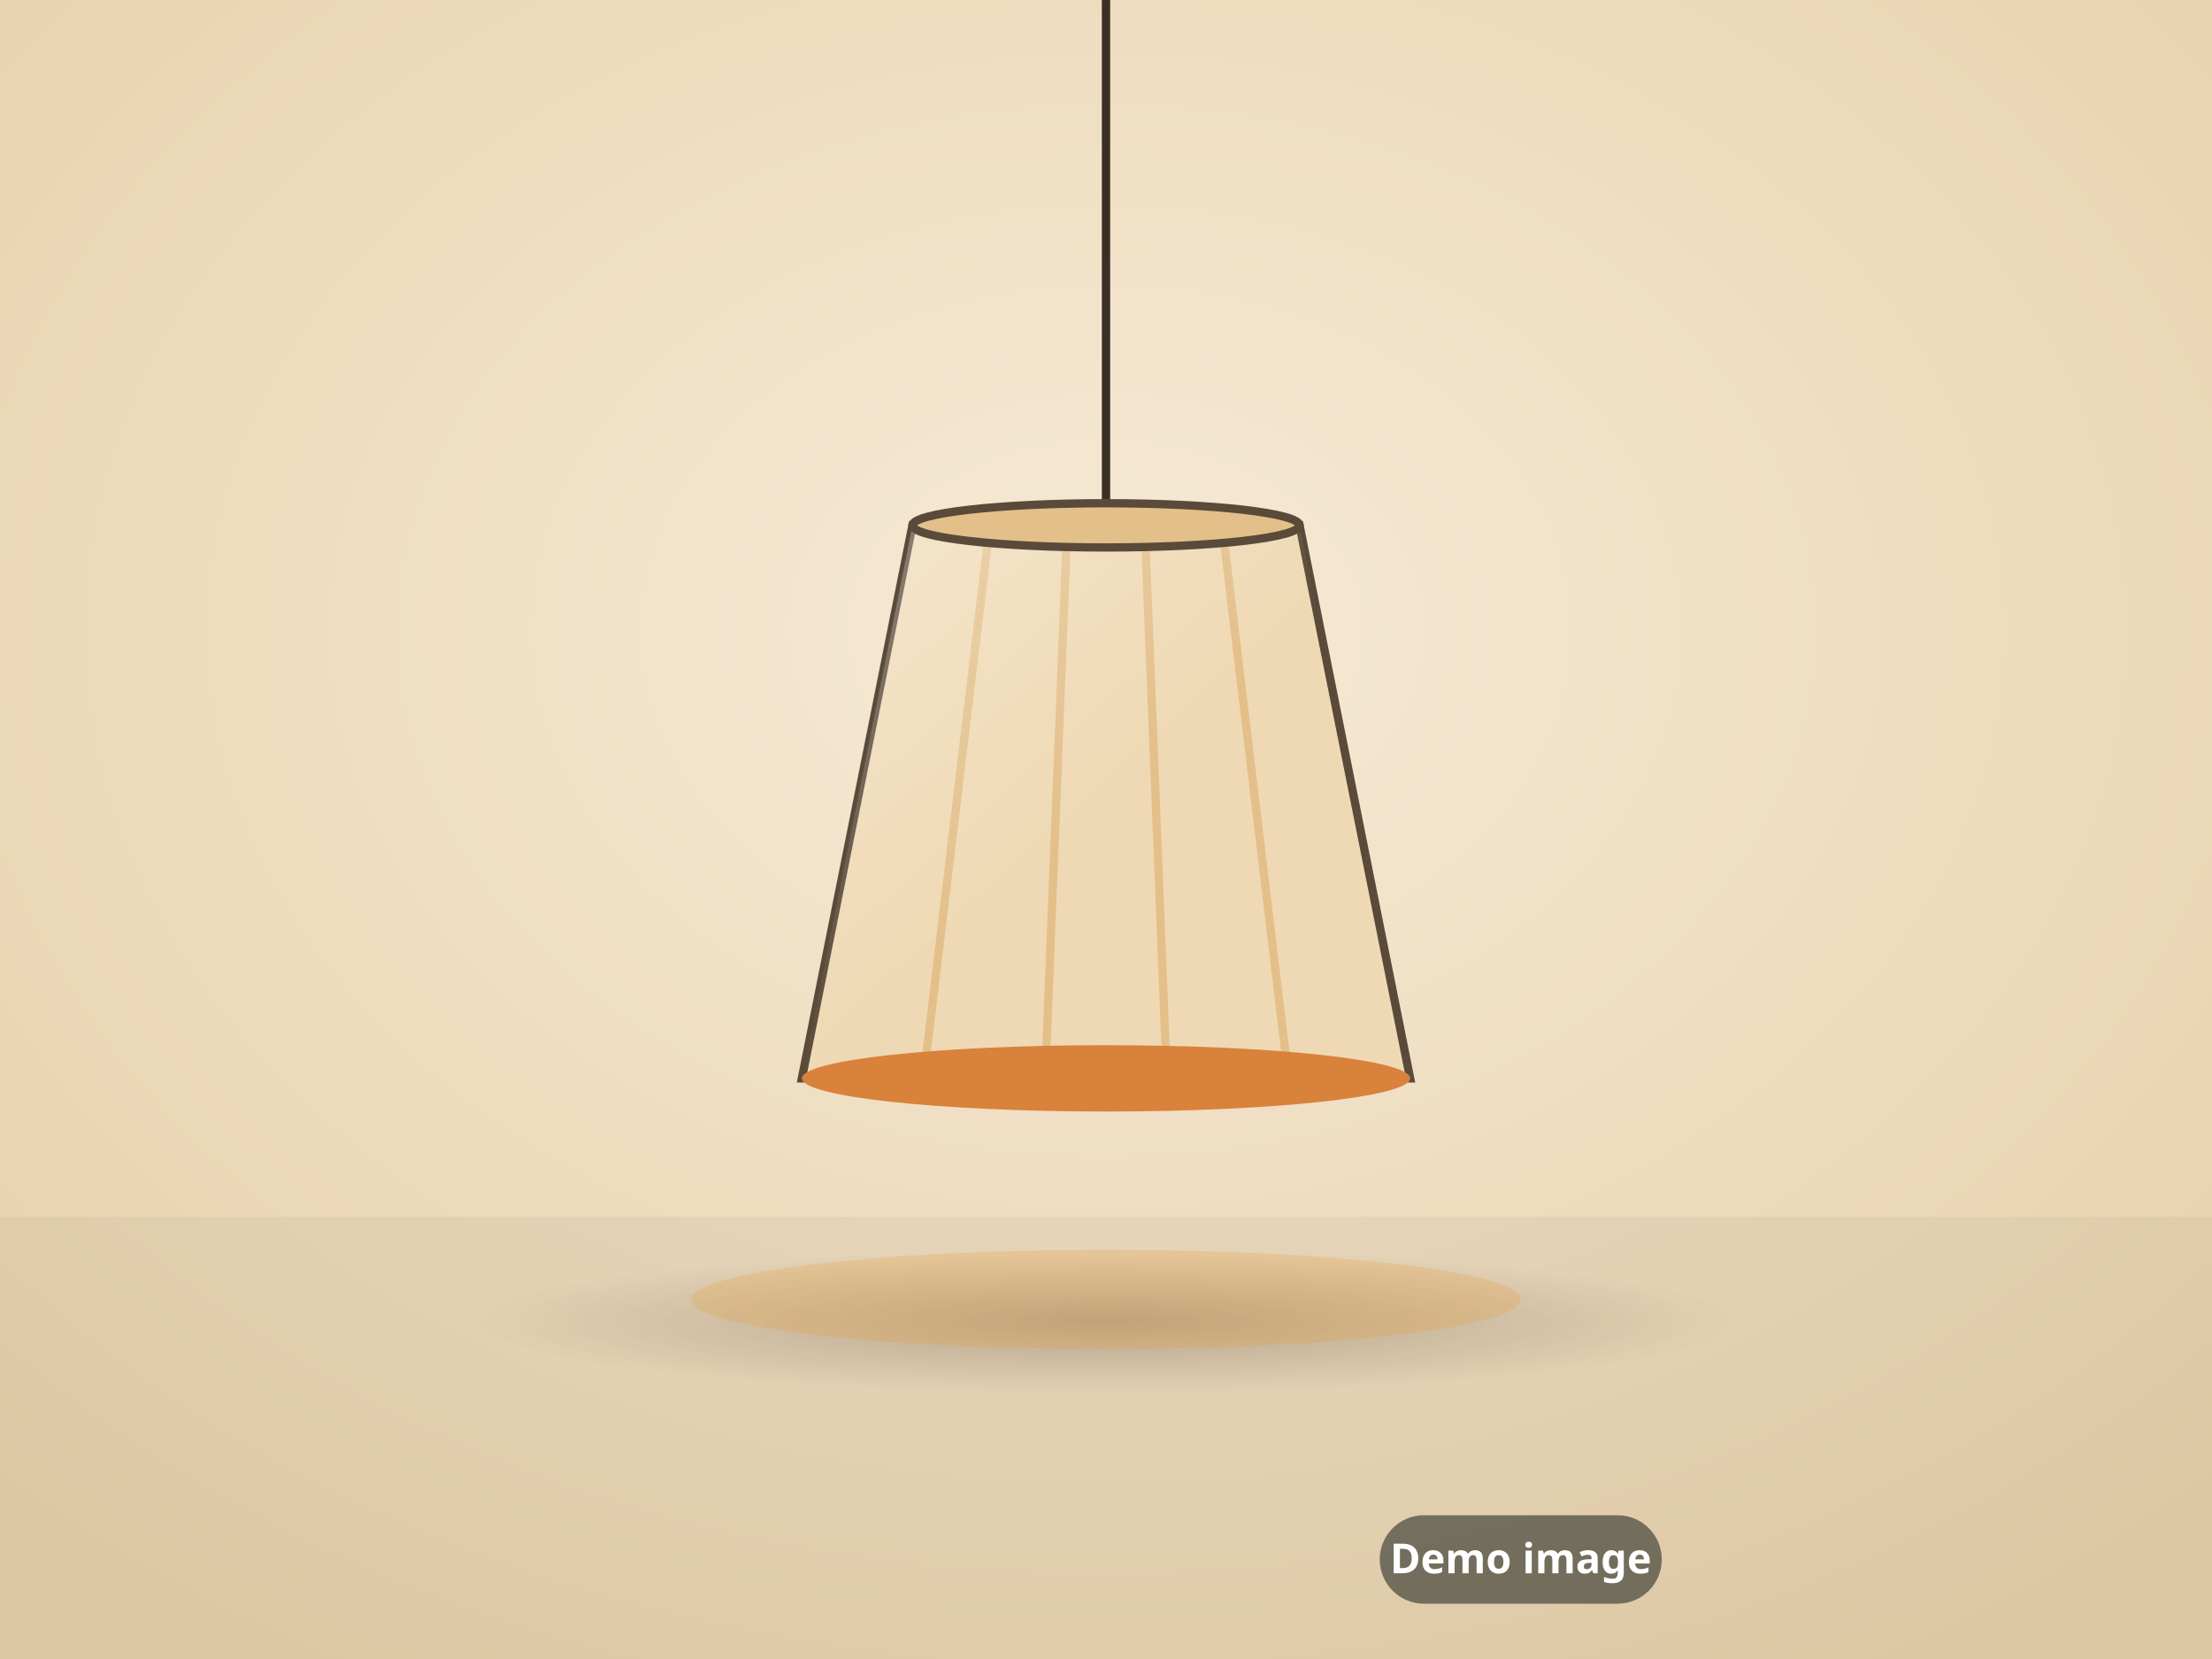
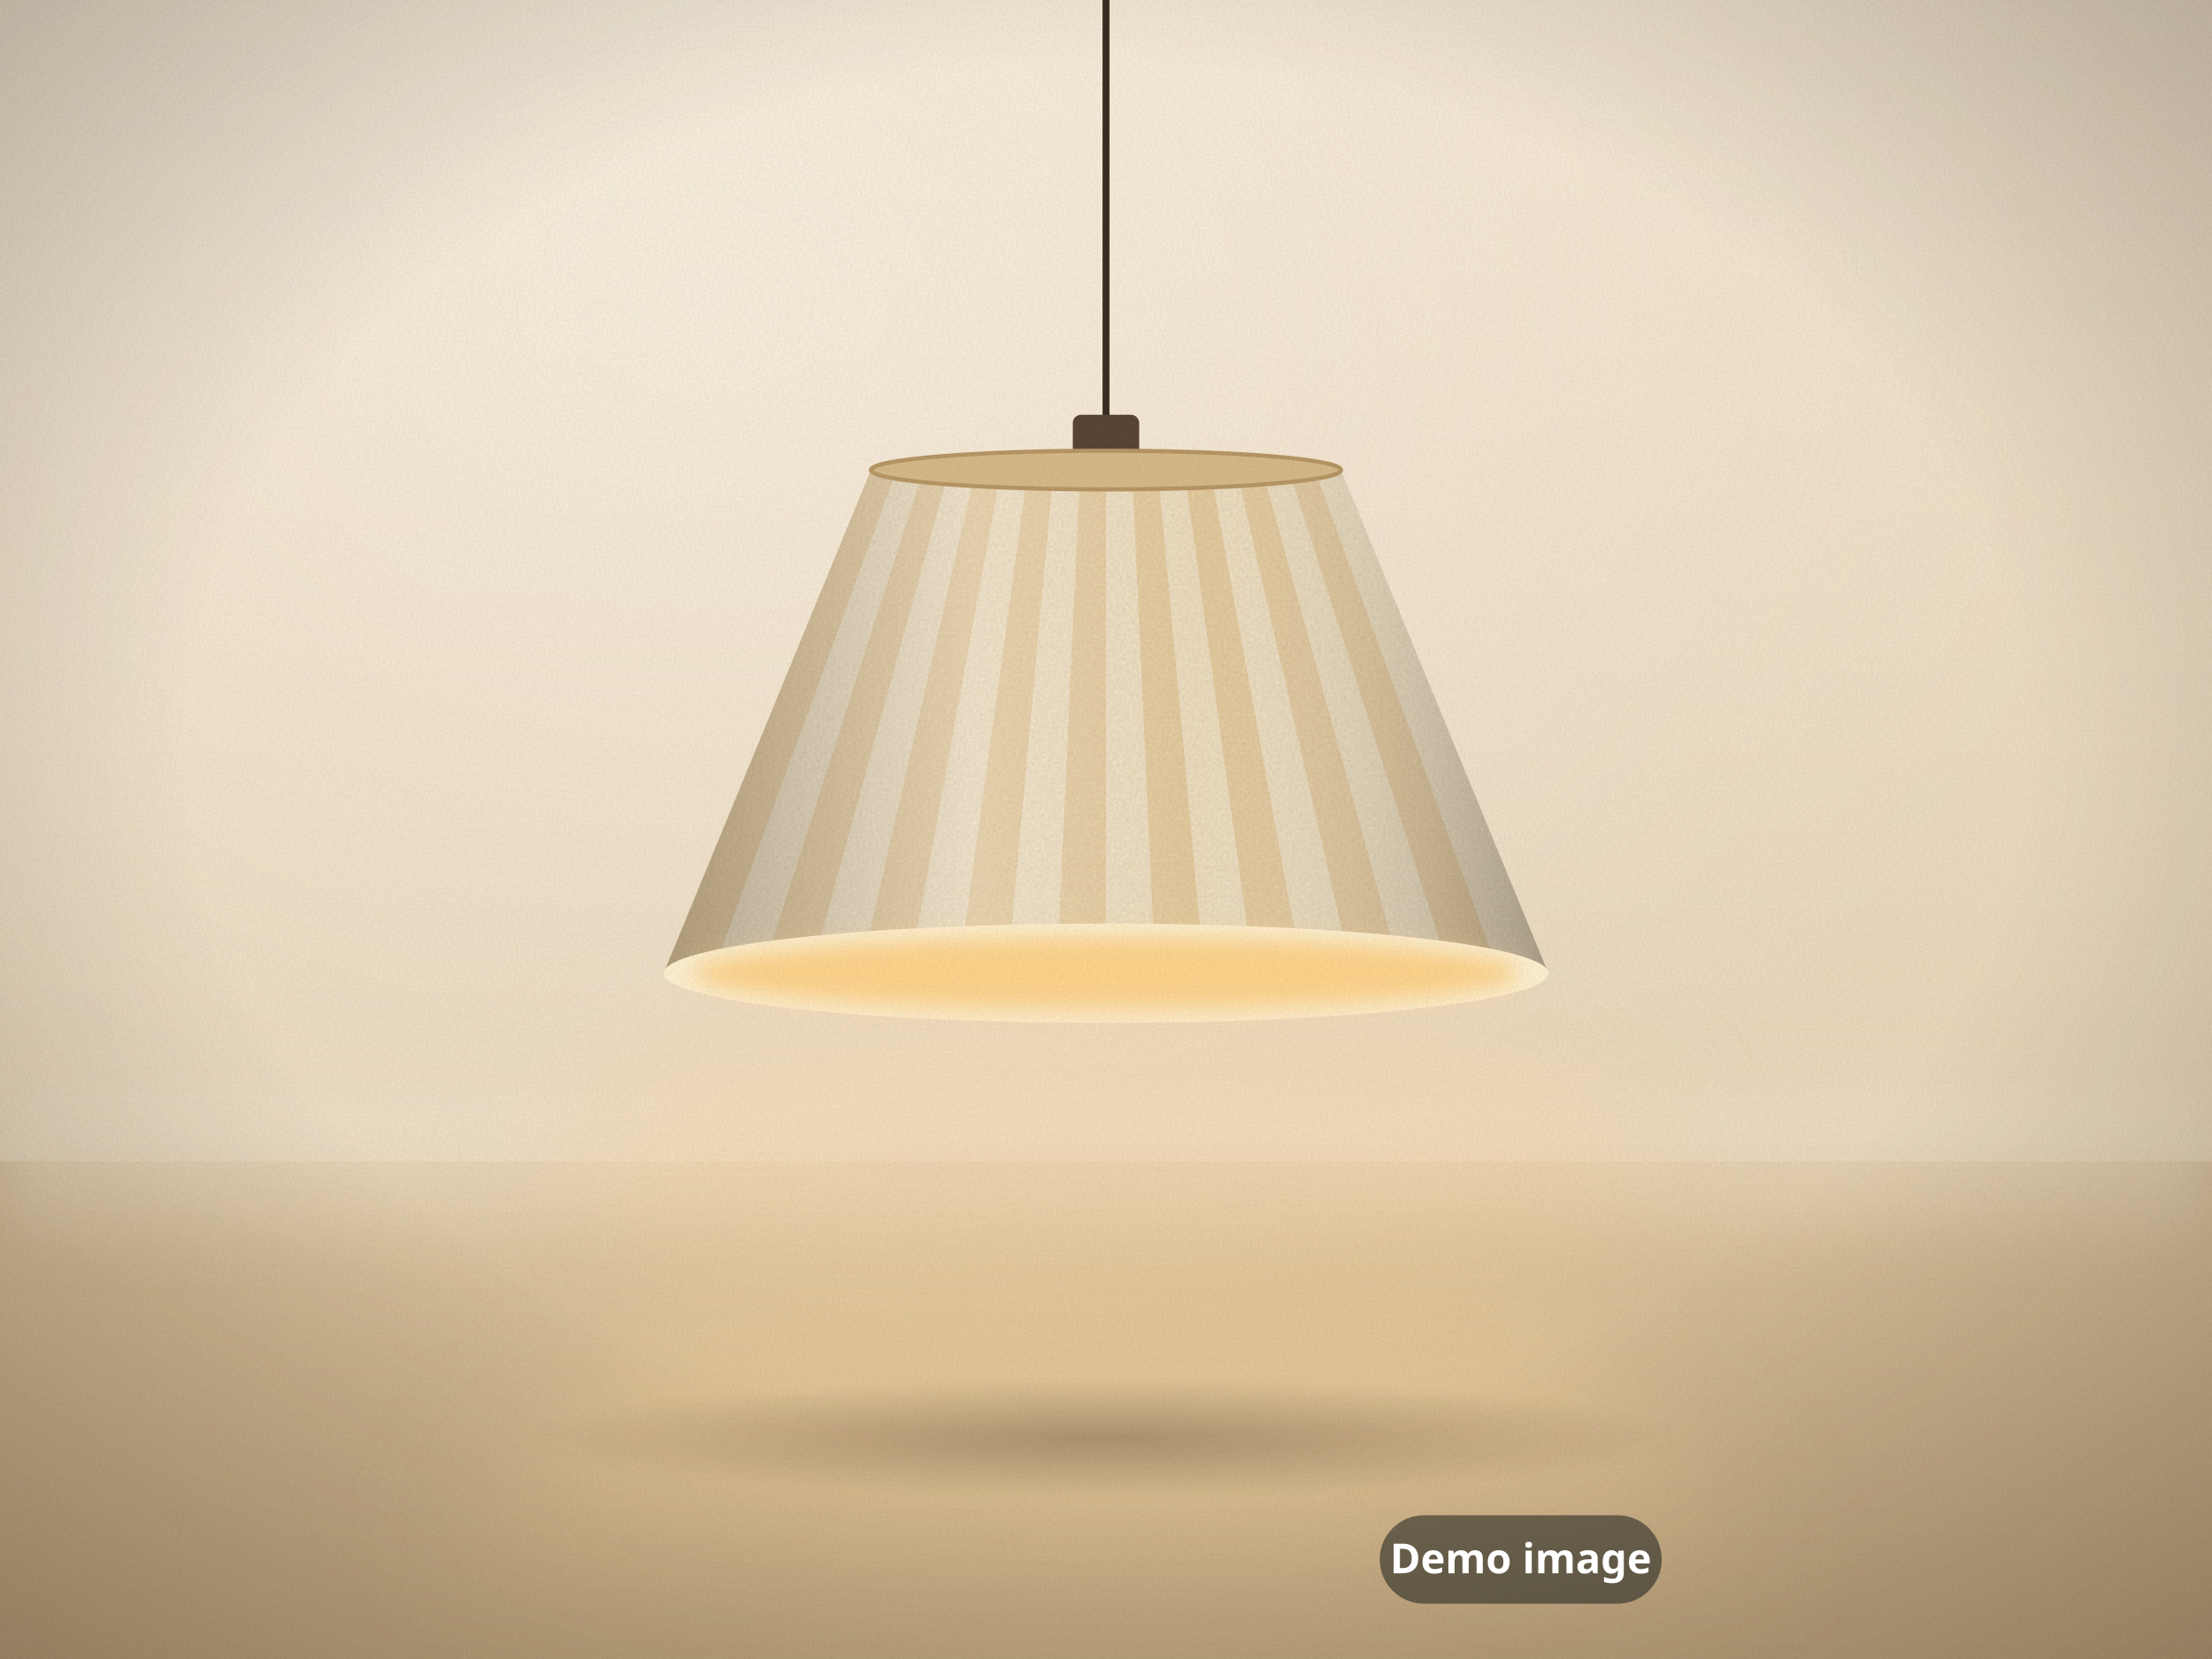
- <svg xmlns="http://www.w3.org/2000/svg" viewBox="0 0 800 600" role="img" aria-label="Demo image: Paper lamp shade">
+ <svg xmlns="http://www.w3.org/2000/svg" viewBox="0 0 800 600" role="img" aria-label="Demo image: Pleated paper lamp shade">
  <defs>
-     <radialGradient id="bg" cx="50%" cy="38%" r="75%">
-       <stop offset="0" stop-color="#f6ead6" />
-       <stop offset="1" stop-color="#e6cfa9" />
+     <filter id="fiber" x="-5%" y="-5%" width="110%" height="110%">
+       <feTurbulence type="fractalNoise" baseFrequency="0.85" numOctaves="3" seed="4" result="n" />
+       <feColorMatrix in="n" type="matrix" values="0 0 0 0 0.35  0 0 0 0 0.25  0 0 0 0 0.15  0 0 0 0.28 0" result="t" />
+       <feComposite in="t" in2="SourceGraphic" operator="in" result="tm" />
+       <feMerge>
+         <feMergeNode in="SourceGraphic" />
+         <feMergeNode in="tm" />
+       </feMerge>
+     </filter>
+     <filter id="grain" x="0" y="0" width="100%" height="100%">
+       <feTurbulence type="fractalNoise" baseFrequency="1.1" numOctaves="2" seed="9" stitchTiles="stitch" />
+       <feColorMatrix type="matrix" values="0 0 0 0 0.2  0 0 0 0 0.15  0 0 0 0 0.1  0 0 0 0.55 0" />
+     </filter>
+     <filter id="blur10" x="-50%" y="-50%" width="200%" height="200%">
+       <feGaussianBlur stdDeviation="10" />
+     </filter>
+     <filter id="blur4" x="-50%" y="-50%" width="200%" height="200%">
+       <feGaussianBlur stdDeviation="4" />
+     </filter>
+     <filter id="blur2" x="-50%" y="-50%" width="200%" height="200%">
+       <feGaussianBlur stdDeviation="1.6" />
+     </filter>
+     <filter id="glow" x="-80%" y="-80%" width="260%" height="260%">
+       <feGaussianBlur stdDeviation="22" />
+     </filter>
+     <radialGradient id="key" cx="32%" cy="18%" r="65%">
+       <stop offset="0" stop-color="#fffaf0" stop-opacity="0.55" />
+       <stop offset="1" stop-color="#fffaf0" stop-opacity="0" />
    </radialGradient>
-     <radialGradient id="floor" cx="50%" cy="50%" r="50%">
-       <stop offset="0" stop-color="#3a2f24" stop-opacity="0.28" />
-       <stop offset="1" stop-color="#3a2f24" stop-opacity="0" />
+     <radialGradient id="vignette" cx="50%" cy="45%" r="75%">
+       <stop offset="0.55" stop-color="#20160c" stop-opacity="0" />
+       <stop offset="1" stop-color="#20160c" stop-opacity="0.32" />
    </radialGradient>
-     <linearGradient id="sheen" x1="0" y1="0" x2="1" y2="1">
-       <stop offset="0" stop-color="#ffffff" stop-opacity="0.35" />
-       <stop offset="0.5" stop-color="#ffffff" stop-opacity="0" />
+     <radialGradient id="contact" cx="50%" cy="50%" r="50%">
+       <stop offset="0" stop-color="#20160c" stop-opacity="0.5" />
+       <stop offset="1" stop-color="#20160c" stop-opacity="0" />
+     </radialGradient>
+     <linearGradient id="sheenV" x1="0" y1="0" x2="1" y2="0">
+       <stop offset="0" stop-color="#000" stop-opacity="0.22" />
+       <stop offset="0.35" stop-color="#fff" stop-opacity="0.18" />
+       <stop offset="0.6" stop-color="#fff" stop-opacity="0" />
+       <stop offset="1" stop-color="#000" stop-opacity="0.28" />
+     </linearGradient>
+     <pattern id="woodgrain" width="240" height="26" patternUnits="userSpaceOnUse">
+       <path d="M0 5 C 60 2, 120 9, 240 5 M0 13 C 80 16, 150 9, 240 13 M0 21 C 50 19, 170 25, 240 21" fill="none" stroke="#7d5a30" stroke-opacity="0.35" stroke-width="1.2" />
+       <path d="M30 9 C 60 7, 90 11, 120 9" fill="none" stroke="#fff" stroke-opacity="0.12" stroke-width="2" />
+     </pattern>
+     <pattern id="weave" width="48" height="24" patternUnits="userSpaceOnUse">
+       <rect width="48" height="24" fill="#3c6b52" />
+       <rect x="0" y="2" width="24" height="8" rx="2" fill="#f7f1e6" />
+       <rect x="24" y="14" width="24" height="8" rx="2" fill="#d9823b" />
+       <rect x="24" y="2" width="24" height="8" rx="2" fill="#1f3a2b" />
+       <rect x="0" y="14" width="24" height="8" rx="2" fill="#c4471e" />
+       <path d="M0 6 H48 M0 18 H48" stroke="#000" stroke-opacity="0.12" />
+     </pattern>
+     <pattern id="stripes" width="14" height="14" patternUnits="userSpaceOnUse" patternTransform="rotate(35)">
+       <rect width="14" height="14" fill="#f7f1e6" />
+       <rect width="6" height="14" fill="#c4471e" />
+     </pattern>
+     <pattern id="dots" width="16" height="16" patternUnits="userSpaceOnUse">
+       <rect width="16" height="16" fill="#3c6b52" />
+       <circle cx="8" cy="8" r="3" fill="#f7f1e6" />
+     </pattern>
+     <pattern id="check" width="20" height="20" patternUnits="userSpaceOnUse">
+       <rect width="20" height="20" fill="#e8a33a" />
+       <rect width="10" height="10" fill="#d9823b" />
+       <rect x="10" y="10" width="10" height="10" fill="#d9823b" />
+     </pattern>
+     <pattern id="ikat" width="24" height="24" patternUnits="userSpaceOnUse">
+       <rect width="24" height="24" fill="#8fb09c" />
+       <path d="M12 3 L20 12 L12 21 L4 12 Z" fill="none" stroke="#1f3a2b" stroke-width="2" />
+     </pattern>
+     <pattern id="flecks" width="60" height="60" patternUnits="userSpaceOnUse">
+       <rect width="60" height="60" fill="#ecdcc0" />
+       <ellipse cx="10" cy="12" rx="4" ry="2" fill="#c9705a" transform="rotate(30 10 12)" />
+       <ellipse cx="40" cy="8" rx="3" ry="1.6" fill="#e8a33a" transform="rotate(-20 40 8)" />
+       <ellipse cx="28" cy="34" rx="4" ry="2" fill="#c4471e" fill-opacity="0.8" transform="rotate(70 28 34)" />
+       <ellipse cx="50" cy="44" rx="3" ry="1.5" fill="#6f8f5a" transform="rotate(10 50 44)" />
+       <ellipse cx="12" cy="50" rx="3.5" ry="1.6" fill="#c9705a" fill-opacity="0.7" transform="rotate(-40 12 50)" />
+     </pattern>
+     <linearGradient id="wall" x1="0" y1="0" x2="0" y2="1">
+       <stop offset="0" stop-color="#f4e7d2" />
+       <stop offset="1" stop-color="#e6d2b2" />
+     </linearGradient>
+     <linearGradient id="floor" x1="0" y1="0" x2="0" y2="1">
+       <stop offset="0" stop-color="#dcc5a0" />
+       <stop offset="1" stop-color="#cdb38a" />
    </linearGradient>
  </defs>
-   <rect width="800" height="600" fill="url(#bg)" />
-   <rect y="440" width="800" height="160" fill="#000000" fill-opacity="0.04" />
-   <ellipse cx="400" cy="478" rx="230" ry="26" fill="url(#floor)" />
-   <line x1="400" y1="0" x2="400" y2="190" stroke="#3a2f24" stroke-width="3" />
-   <ellipse cx="400" cy="470" rx="150" ry="18" fill="#e8a33a" fill-opacity="0.25" />
-   <path d="M330 190 L470 190 L510 390 L290 390 Z" fill="#efd9b4" stroke="#5a4a3a" stroke-width="3" />
-   <line x1="358" y1="190" x2="334" y2="390" stroke="#e3c08a" stroke-width="3" />
-   <line x1="386" y1="190" x2="378" y2="390" stroke="#e3c08a" stroke-width="3" />
-   <line x1="414" y1="190" x2="422" y2="390" stroke="#e3c08a" stroke-width="3" />
-   <line x1="442" y1="190" x2="466" y2="390" stroke="#e3c08a" stroke-width="3" />
-   <path d="M330 190 L470 190 L510 390 L290 390 Z" fill="url(#sheen)" />
-   <ellipse cx="400" cy="390" rx="110" ry="12" fill="#d9823b" />
-   <ellipse cx="400" cy="190" rx="70" ry="8" fill="#e3c08a" stroke="#5a4a3a" stroke-width="3" />
+   <rect width="800" height="600" fill="url(#wall)" />
+   <rect y="420" width="800" height="180" fill="url(#floor)" />
+   <rect y="396" width="800" height="48" fill="url(#wall)" opacity="0.6" filter="url(#blur10)" />
+   <rect width="800" height="600" fill="url(#key)" />
+   <polygon points="250,470 550,470 640,560 160,560" fill="#ffd9a0" opacity="0.35" filter="url(#glow)" />
+   <ellipse cx="400" cy="520" rx="210" ry="22" fill="url(#contact)" opacity="0.55" />
+   <line x1="400" y1="0" x2="400" y2="160" stroke="#3a2f24" stroke-width="2.5" />
+   <rect x="388" y="150" width="24" height="18" rx="3" fill="#5a4636" />
+   <g filter="url(#fiber)">
+     <path d="M 315 170 L 324.4 170 L 257.8 352 L 240 352 Z" fill="#ecd3a6" />
+     <path d="M 324.4 170 L 333.9 170 L 275.6 352 L 257.8 352 Z" fill="#f6e7c9" />
+     <path d="M 333.9 170 L 343.3 170 L 293.3 352 L 275.6 352 Z" fill="#ecd3a6" />
+     <path d="M 343.3 170 L 352.8 170 L 311.1 352 L 293.3 352 Z" fill="#f6e7c9" />
+     <path d="M 352.8 170 L 362.2 170 L 328.9 352 L 311.1 352 Z" fill="#ecd3a6" />
+     <path d="M 362.2 170 L 371.7 170 L 346.7 352 L 328.9 352 Z" fill="#f6e7c9" />
+     <path d="M 371.7 170 L 381.1 170 L 364.4 352 L 346.7 352 Z" fill="#ecd3a6" />
+     <path d="M 381.1 170 L 390.6 170 L 382.2 352 L 364.4 352 Z" fill="#f6e7c9" />
+     <path d="M 390.6 170 L 400 170 L 400 352 L 382.2 352 Z" fill="#ecd3a6" />
+     <path d="M 400 170 L 409.4 170 L 417.8 352 L 400 352 Z" fill="#f6e7c9" />
+     <path d="M 409.4 170 L 418.9 170 L 435.6 352 L 417.8 352 Z" fill="#ecd3a6" />
+     <path d="M 418.9 170 L 428.3 170 L 453.3 352 L 435.6 352 Z" fill="#f6e7c9" />
+     <path d="M 428.3 170 L 437.8 170 L 471.1 352 L 453.3 352 Z" fill="#ecd3a6" />
+     <path d="M 437.8 170 L 447.2 170 L 488.9 352 L 471.1 352 Z" fill="#f6e7c9" />
+     <path d="M 447.2 170 L 456.7 170 L 506.7 352 L 488.9 352 Z" fill="#ecd3a6" />
+     <path d="M 456.7 170 L 466.1 170 L 524.4 352 L 506.7 352 Z" fill="#f6e7c9" />
+     <path d="M 466.1 170 L 475.6 170 L 542.2 352 L 524.4 352 Z" fill="#ecd3a6" />
+     <path d="M 475.6 170 L 485 170 L 560 352 L 542.2 352 Z" fill="#f6e7c9" />
+   </g>
+   <path d="M 315 170 L 485 170 L 560 352 L 240 352 Z" fill="url(#sheenV)" />
+   <ellipse cx="400" cy="352" rx="160" ry="18" fill="#fff3d6" />
+   <ellipse cx="400" cy="352" rx="150" ry="13" fill="#ffd58c" filter="url(#blur4)" />
+   <ellipse cx="400" cy="170" rx="85" ry="7" fill="#d8bb8a" stroke="#b99866" stroke-width="1.5" />
+   <ellipse cx="400" cy="420" rx="200" ry="60" fill="#ffd9a0" opacity="0.28" filter="url(#glow)" />
+   <rect width="800" height="600" fill="url(#vignette)" />
+   <rect width="800" height="600" filter="url(#grain)" opacity="0.22" style="mix-blend-mode:multiply" />
  <g font-family="'DM Sans', system-ui, sans-serif">
    <rect x="499" y="548" width="102" height="32" rx="16" fill="#1b1f1c" fill-opacity="0.55" />
    <text x="550" y="569" text-anchor="middle" font-size="15" font-weight="600" fill="#ffffff">Demo image</text>
  </g>
</svg>
